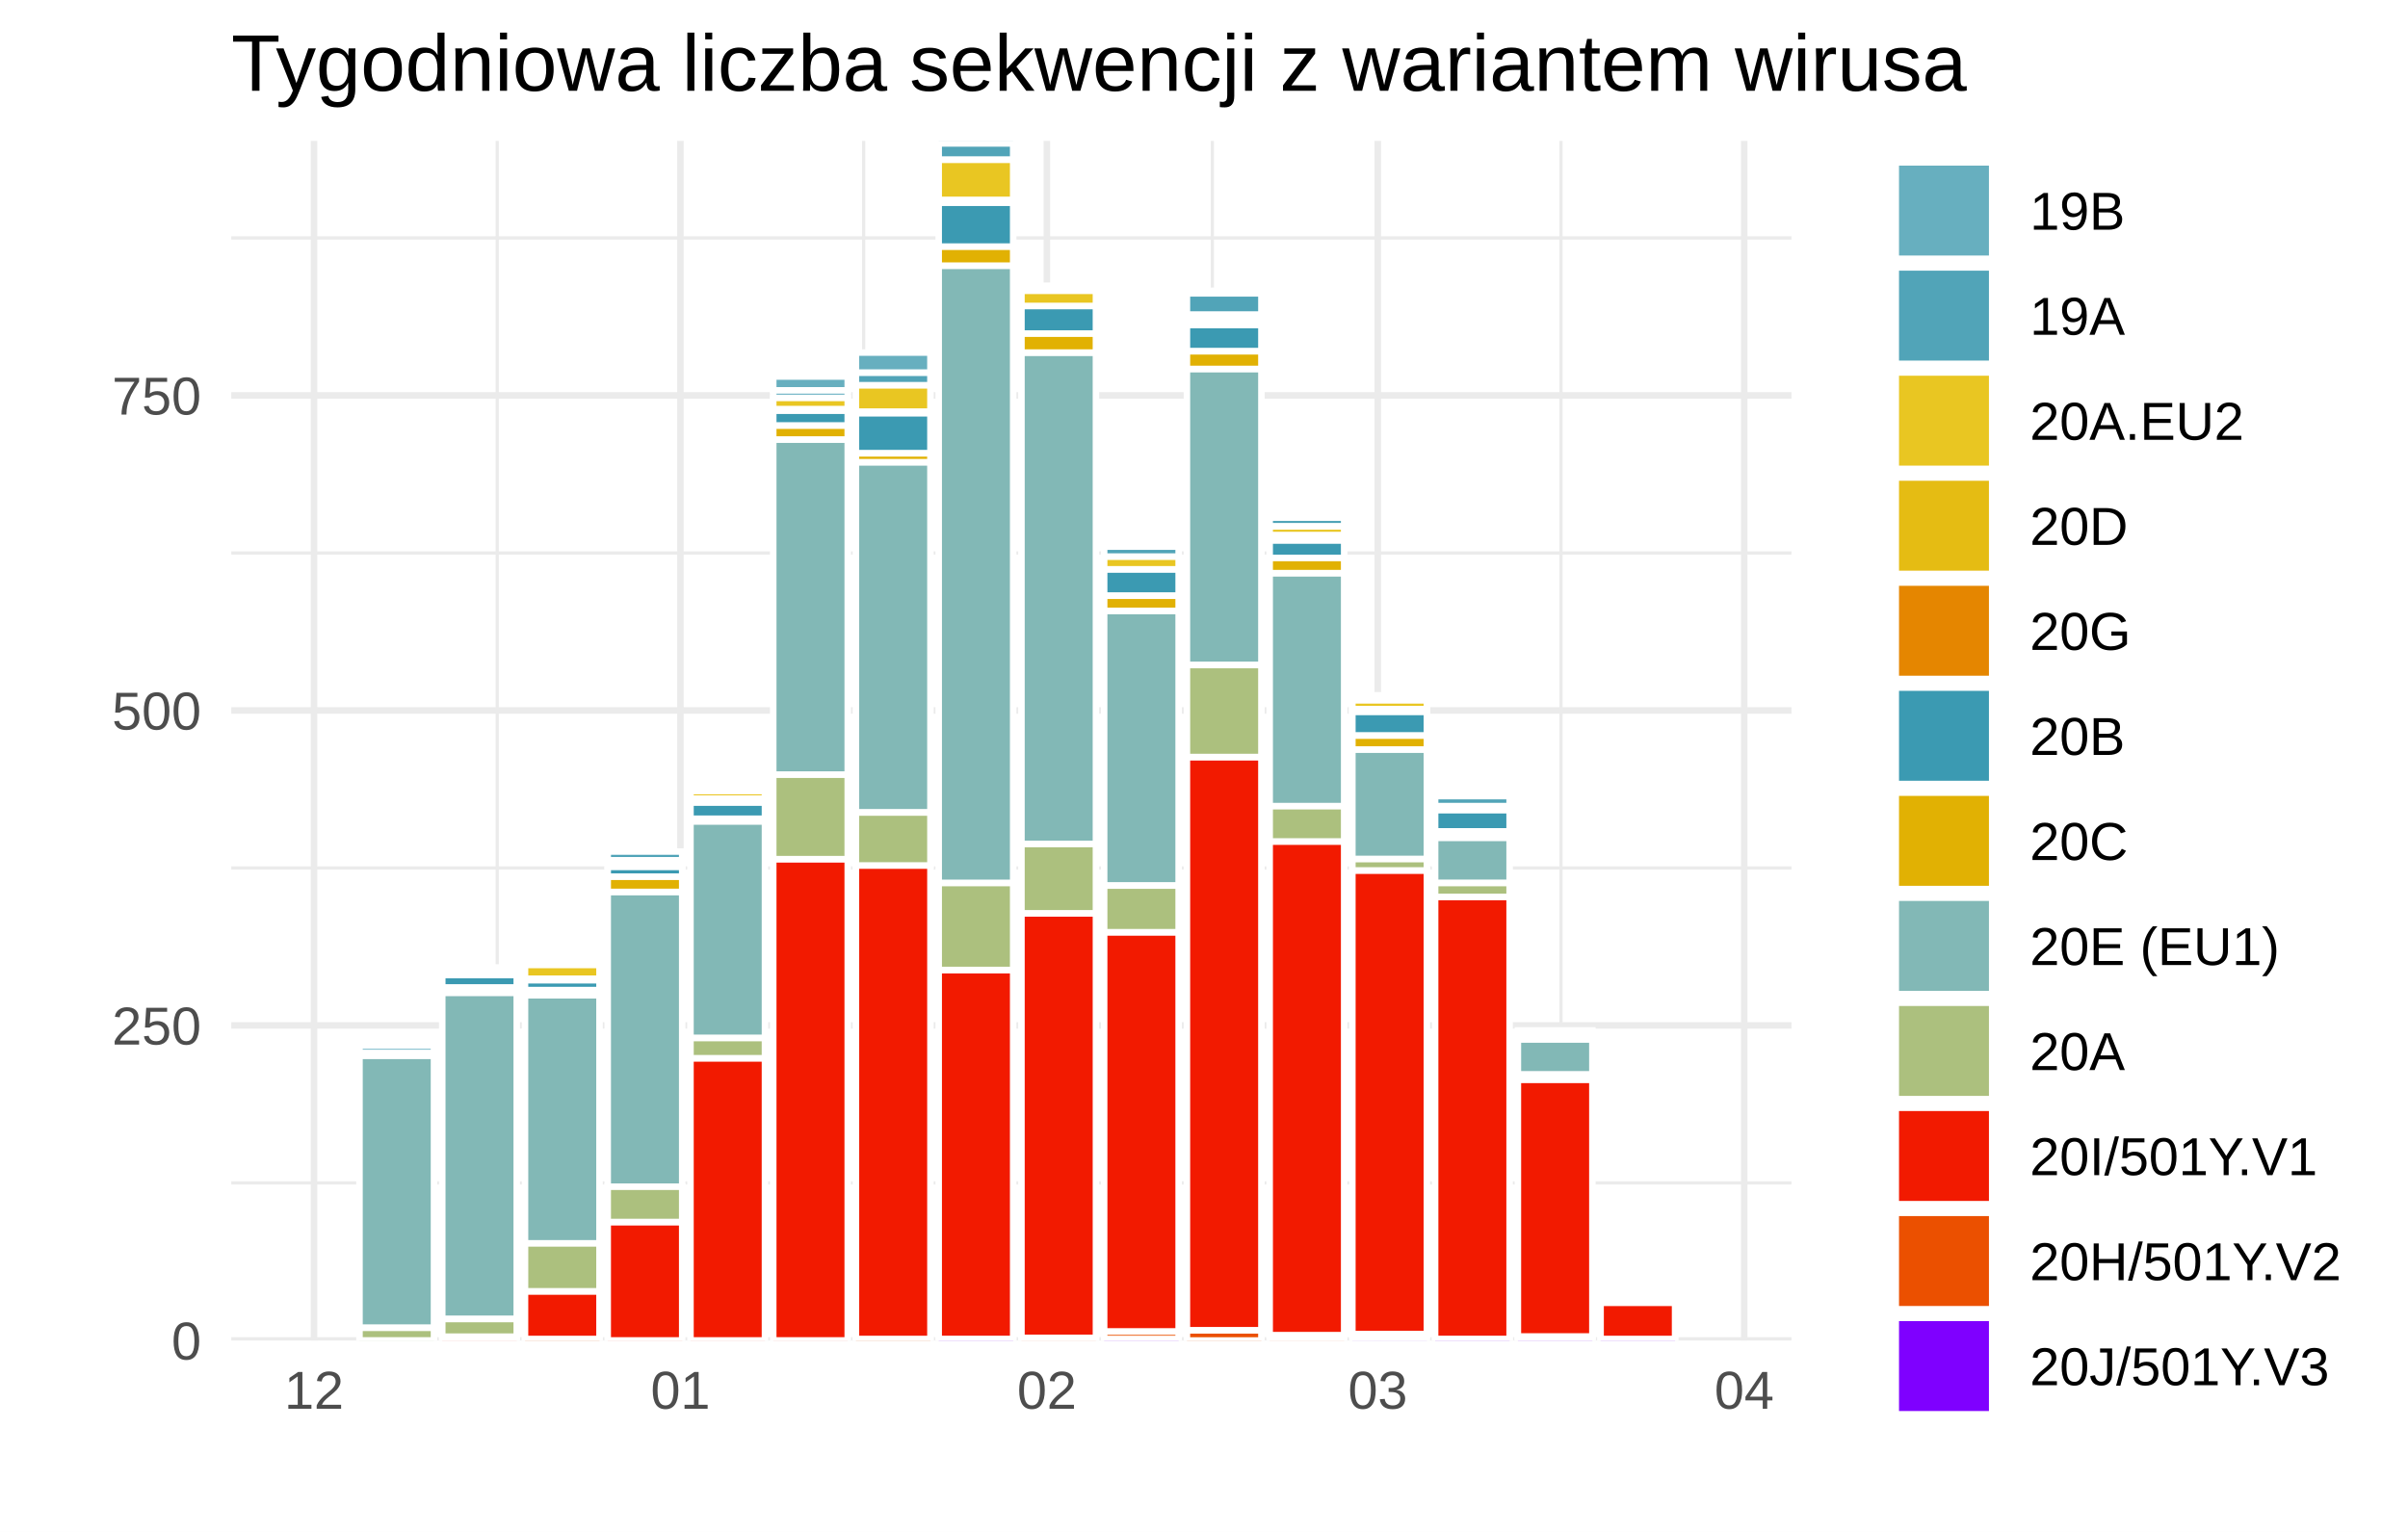
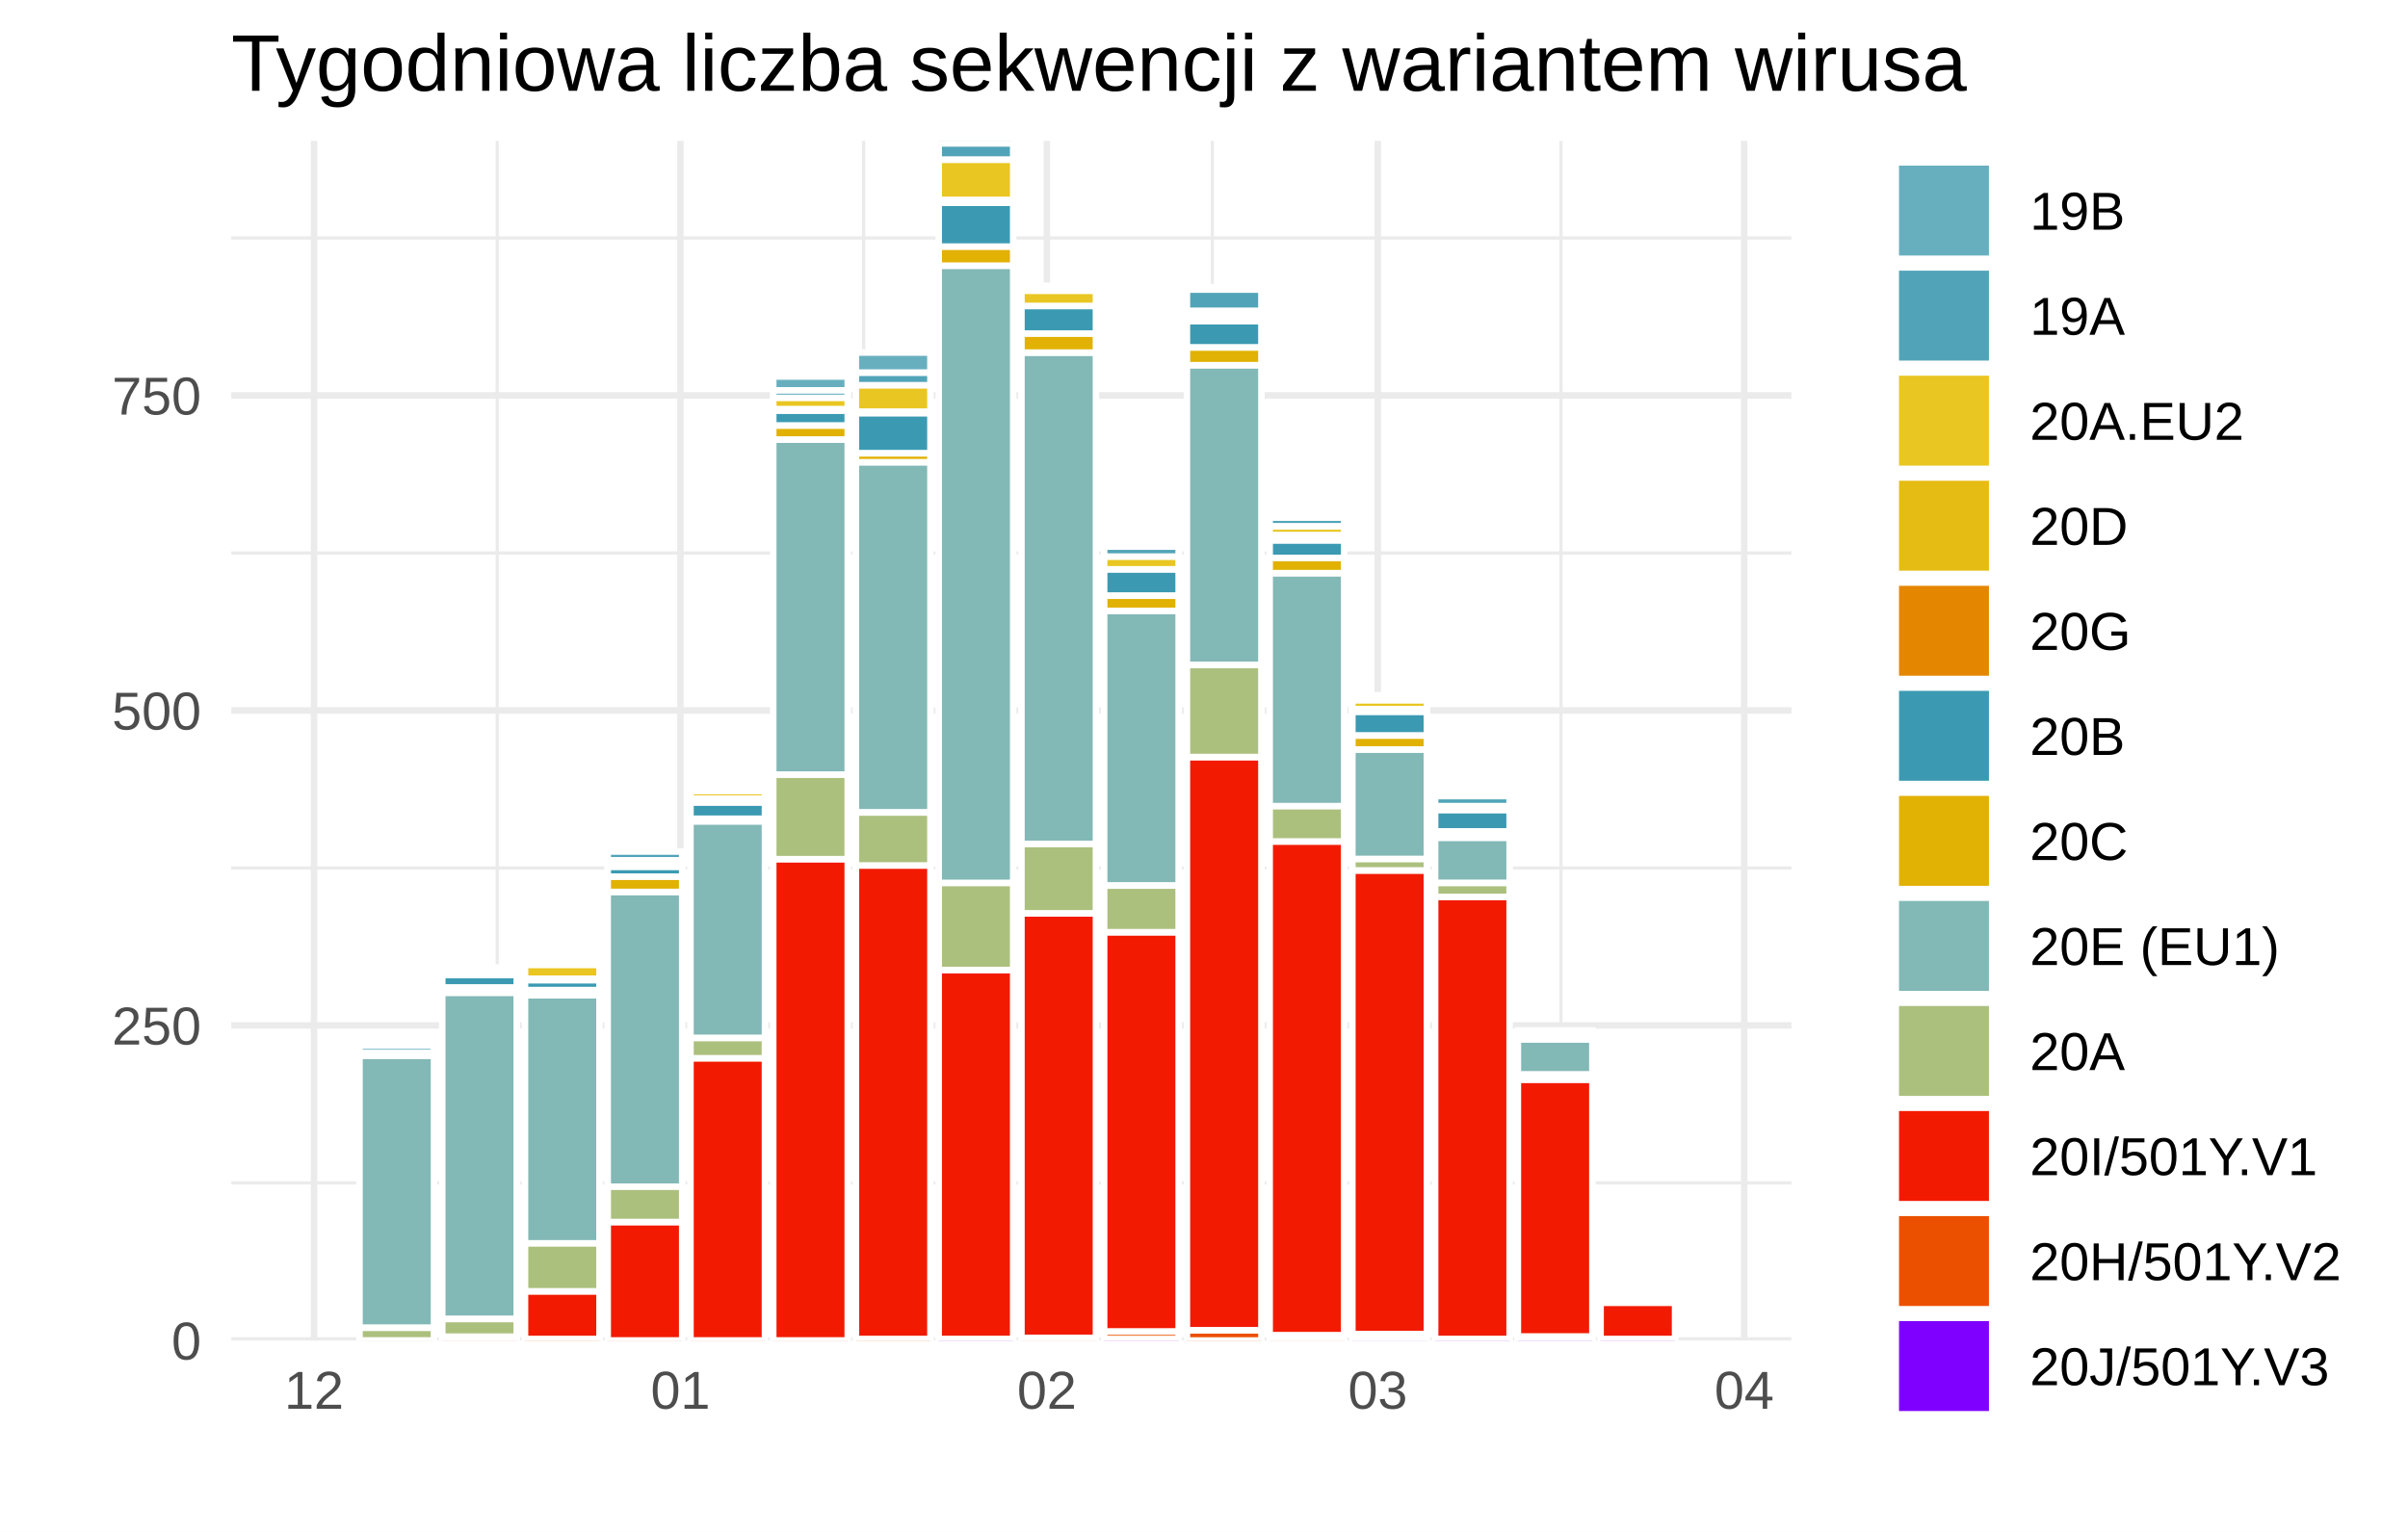
<svg xmlns="http://www.w3.org/2000/svg" class="svglite" width="396.00pt" height="252.00pt" viewBox="0 0 396.00 252.00">
  <defs>
    <style type="text/css">
    .svglite line, .svglite polyline, .svglite polygon, .svglite path, .svglite rect, .svglite circle {
      fill: none;
      stroke: #000000;
      stroke-linecap: round;
      stroke-linejoin: round;
      stroke-miterlimit: 10.00;
    }
  </style>
  </defs>
  <rect width="100%" height="100%" style="stroke: none; fill: #FFFFFF;" />
  <defs>
    <clipPath id="cpMC4wMHwzOTYuMDB8MC4wMHwyNTIuMDA=">
      <rect x="0.00" y="0.00" width="396.00" height="252.00" />
    </clipPath>
  </defs>
  <g clip-path="url(#cpMC4wMHwzOTYuMDB8MC4wMHwyNTIuMDA=)">
</g>
  <defs>
    <clipPath id="cpMzguMDN8Mjk0LjYyfDIzLjE4fDIyMC41MA==">
      <rect x="38.03" y="23.18" width="256.58" height="197.33" />
    </clipPath>
  </defs>
  <g clip-path="url(#cpMzguMDN8Mjk0LjYyfDIzLjE4fDIyMC41MA==)">
    <polyline points="38.03,194.59 294.62,194.59 " style="stroke-width: 0.53; stroke: #EBEBEB; stroke-linecap: butt;" />
    <polyline points="38.03,142.78 294.62,142.78 " style="stroke-width: 0.53; stroke: #EBEBEB; stroke-linecap: butt;" />
    <polyline points="38.03,90.96 294.62,90.96 " style="stroke-width: 0.53; stroke: #EBEBEB; stroke-linecap: butt;" />
    <polyline points="38.03,39.14 294.62,39.14 " style="stroke-width: 0.53; stroke: #EBEBEB; stroke-linecap: butt;" />
    <polyline points="81.77,220.50 81.77,23.18 " style="stroke-width: 0.53; stroke: #EBEBEB; stroke-linecap: butt;" />
    <polyline points="142.03,220.50 142.03,23.18 " style="stroke-width: 0.53; stroke: #EBEBEB; stroke-linecap: butt;" />
    <polyline points="199.37,220.50 199.37,23.18 " style="stroke-width: 0.53; stroke: #EBEBEB; stroke-linecap: butt;" />
    <polyline points="256.71,220.50 256.71,23.18 " style="stroke-width: 0.53; stroke: #EBEBEB; stroke-linecap: butt;" />
    <polyline points="38.03,220.50 294.62,220.50 " style="stroke-width: 1.07; stroke: #EBEBEB; stroke-linecap: butt;" />
    <polyline points="38.03,168.68 294.62,168.68 " style="stroke-width: 1.07; stroke: #EBEBEB; stroke-linecap: butt;" />
    <polyline points="38.03,116.87 294.62,116.87 " style="stroke-width: 1.07; stroke: #EBEBEB; stroke-linecap: butt;" />
    <polyline points="38.03,65.05 294.62,65.05 " style="stroke-width: 1.07; stroke: #EBEBEB; stroke-linecap: butt;" />
    <polyline points="51.64,220.50 51.64,23.18 " style="stroke-width: 1.07; stroke: #EBEBEB; stroke-linecap: butt;" />
    <polyline points="111.90,220.50 111.90,23.18 " style="stroke-width: 1.07; stroke: #EBEBEB; stroke-linecap: butt;" />
    <polyline points="172.16,220.50 172.16,23.18 " style="stroke-width: 1.07; stroke: #EBEBEB; stroke-linecap: butt;" />
    <polyline points="226.58,220.50 226.58,23.18 " style="stroke-width: 1.07; stroke: #EBEBEB; stroke-linecap: butt;" />
    <polyline points="286.84,220.50 286.84,23.18 " style="stroke-width: 1.07; stroke: #EBEBEB; stroke-linecap: butt;" />
    <rect x="59.12" y="173.66" width="12.25" height="44.77" style="stroke-width: 1.07; stroke: #FFFFFF; stroke-linecap: square; stroke-linejoin: miter; fill: #82B8B6;" />
    <rect x="72.73" y="163.30" width="12.25" height="53.68" style="stroke-width: 1.07; stroke: #FFFFFF; stroke-linecap: square; stroke-linejoin: miter; fill: #82B8B6;" />
    <rect x="86.34" y="163.71" width="12.25" height="40.83" style="stroke-width: 1.07; stroke: #FFFFFF; stroke-linecap: square; stroke-linejoin: miter; fill: #82B8B6;" />
    <rect x="99.94" y="146.71" width="12.25" height="48.50" style="stroke-width: 1.07; stroke: #FFFFFF; stroke-linecap: square; stroke-linejoin: miter; fill: #82B8B6;" />
    <rect x="113.55" y="135.11" width="12.25" height="35.65" style="stroke-width: 1.07; stroke: #FFFFFF; stroke-linecap: square; stroke-linejoin: miter; fill: #82B8B6;" />
    <rect x="127.16" y="72.30" width="12.25" height="55.14" style="stroke-width: 1.07; stroke: #FFFFFF; stroke-linecap: square; stroke-linejoin: miter; fill: #82B8B6;" />
    <rect x="140.76" y="76.03" width="12.25" height="57.62" style="stroke-width: 1.07; stroke: #FFFFFF; stroke-linecap: square; stroke-linejoin: miter; fill: #82B8B6;" />
    <rect x="154.37" y="43.70" width="12.25" height="101.57" style="stroke-width: 1.07; stroke: #FFFFFF; stroke-linecap: square; stroke-linejoin: miter; fill: #82B8B6;" />
    <rect x="167.98" y="58.00" width="12.25" height="80.84" style="stroke-width: 1.07; stroke: #FFFFFF; stroke-linecap: square; stroke-linejoin: miter; fill: #82B8B6;" />
    <rect x="181.58" y="100.49" width="12.25" height="45.19" style="stroke-width: 1.07; stroke: #FFFFFF; stroke-linecap: square; stroke-linejoin: miter; fill: #82B8B6;" />
-     <rect x="195.19" y="60.69" width="12.25" height="48.71" style="stroke-width: 1.07; stroke: #FFFFFF; stroke-linecap: square; stroke-linejoin: miter; fill: #82B8B6;" />
+     <rect x="195.19" y="60.07" width="12.25" height="49.33" style="stroke-width: 1.07; stroke: #FFFFFF; stroke-linecap: square; stroke-linejoin: miter; fill: #82B8B6;" />
    <rect x="208.80" y="94.27" width="12.25" height="38.35" style="stroke-width: 1.07; stroke: #FFFFFF; stroke-linecap: square; stroke-linejoin: miter; fill: #82B8B6;" />
    <rect x="222.40" y="123.29" width="12.25" height="18.03" style="stroke-width: 1.07; stroke: #FFFFFF; stroke-linecap: square; stroke-linejoin: miter; fill: #82B8B6;" />
    <rect x="236.01" y="137.80" width="12.25" height="7.46" style="stroke-width: 1.07; stroke: #FFFFFF; stroke-linecap: square; stroke-linejoin: miter; fill: #82B8B6;" />
    <rect x="249.62" y="170.96" width="12.25" height="5.80" style="stroke-width: 1.07; stroke: #FFFFFF; stroke-linecap: square; stroke-linejoin: miter; fill: #82B8B6;" />
    <rect x="263.22" y="212.42" width="12.25" height="0.83" style="stroke-width: 1.07; stroke: #FFFFFF; stroke-linecap: square; stroke-linejoin: miter; fill: #82B8B6;" />
    <rect x="59.12" y="220.50" width="12.25" height="0.00" style="stroke-width: 1.07; stroke: #FFFFFF; stroke-linecap: square; stroke-linejoin: miter; fill: #F21A00;" />
    <rect x="72.73" y="219.88" width="12.25" height="0.62" style="stroke-width: 1.07; stroke: #FFFFFF; stroke-linecap: square; stroke-linejoin: miter; fill: #F21A00;" />
    <rect x="86.34" y="212.42" width="12.25" height="7.88" style="stroke-width: 1.07; stroke: #FFFFFF; stroke-linecap: square; stroke-linejoin: miter; fill: #F21A00;" />
    <rect x="99.94" y="201.02" width="12.25" height="19.48" style="stroke-width: 1.07; stroke: #FFFFFF; stroke-linecap: square; stroke-linejoin: miter; fill: #F21A00;" />
    <rect x="113.55" y="174.07" width="12.25" height="46.43" style="stroke-width: 1.07; stroke: #FFFFFF; stroke-linecap: square; stroke-linejoin: miter; fill: #F21A00;" />
    <rect x="127.16" y="141.32" width="12.25" height="79.18" style="stroke-width: 1.07; stroke: #FFFFFF; stroke-linecap: square; stroke-linejoin: miter; fill: #F21A00;" />
    <rect x="140.76" y="142.36" width="12.25" height="77.94" style="stroke-width: 1.07; stroke: #FFFFFF; stroke-linecap: square; stroke-linejoin: miter; fill: #F21A00;" />
    <rect x="154.37" y="159.56" width="12.25" height="60.73" style="stroke-width: 1.07; stroke: #FFFFFF; stroke-linecap: square; stroke-linejoin: miter; fill: #F21A00;" />
    <rect x="167.98" y="150.24" width="12.25" height="69.85" style="stroke-width: 1.07; stroke: #FFFFFF; stroke-linecap: square; stroke-linejoin: miter; fill: #F21A00;" />
    <rect x="181.58" y="153.35" width="12.25" height="65.71" style="stroke-width: 1.07; stroke: #FFFFFF; stroke-linecap: square; stroke-linejoin: miter; fill: #F21A00;" />
    <rect x="195.19" y="124.54" width="12.25" height="94.31" style="stroke-width: 1.07; stroke: #FFFFFF; stroke-linecap: square; stroke-linejoin: miter; fill: #F21A00;" />
    <rect x="208.80" y="138.42" width="12.25" height="81.25" style="stroke-width: 1.07; stroke: #FFFFFF; stroke-linecap: square; stroke-linejoin: miter; fill: #F21A00;" />
    <rect x="222.40" y="143.19" width="12.25" height="76.28" style="stroke-width: 1.07; stroke: #FFFFFF; stroke-linecap: square; stroke-linejoin: miter; fill: #F21A00;" />
    <rect x="236.01" y="147.54" width="12.25" height="72.75" style="stroke-width: 1.07; stroke: #FFFFFF; stroke-linecap: square; stroke-linejoin: miter; fill: #F21A00;" />
    <rect x="249.62" y="177.60" width="12.25" height="42.28" style="stroke-width: 1.07; stroke: #FFFFFF; stroke-linecap: square; stroke-linejoin: miter; fill: #F21A00;" />
    <rect x="263.22" y="214.29" width="12.25" height="6.01" style="stroke-width: 1.07; stroke: #FFFFFF; stroke-linecap: square; stroke-linejoin: miter; fill: #F21A00;" />
    <rect x="59.12" y="218.43" width="12.25" height="2.07" style="stroke-width: 1.07; stroke: #FFFFFF; stroke-linecap: square; stroke-linejoin: miter; fill: #ACC07E;" />
    <rect x="72.73" y="216.98" width="12.25" height="2.90" style="stroke-width: 1.07; stroke: #FFFFFF; stroke-linecap: square; stroke-linejoin: miter; fill: #ACC07E;" />
    <rect x="86.34" y="204.54" width="12.25" height="7.88" style="stroke-width: 1.07; stroke: #FFFFFF; stroke-linecap: square; stroke-linejoin: miter; fill: #ACC07E;" />
    <rect x="99.94" y="195.22" width="12.25" height="5.80" style="stroke-width: 1.07; stroke: #FFFFFF; stroke-linecap: square; stroke-linejoin: miter; fill: #ACC07E;" />
    <rect x="113.55" y="170.76" width="12.25" height="3.32" style="stroke-width: 1.07; stroke: #FFFFFF; stroke-linecap: square; stroke-linejoin: miter; fill: #ACC07E;" />
    <rect x="127.16" y="127.44" width="12.25" height="13.89" style="stroke-width: 1.07; stroke: #FFFFFF; stroke-linecap: square; stroke-linejoin: miter; fill: #ACC07E;" />
    <rect x="140.76" y="133.66" width="12.25" height="8.71" style="stroke-width: 1.07; stroke: #FFFFFF; stroke-linecap: square; stroke-linejoin: miter; fill: #ACC07E;" />
    <rect x="154.37" y="145.26" width="12.25" height="14.30" style="stroke-width: 1.07; stroke: #FFFFFF; stroke-linecap: square; stroke-linejoin: miter; fill: #ACC07E;" />
    <rect x="167.98" y="138.84" width="12.25" height="11.40" style="stroke-width: 1.07; stroke: #FFFFFF; stroke-linecap: square; stroke-linejoin: miter; fill: #ACC07E;" />
    <rect x="181.58" y="145.68" width="12.25" height="7.67" style="stroke-width: 1.07; stroke: #FFFFFF; stroke-linecap: square; stroke-linejoin: miter; fill: #ACC07E;" />
    <rect x="195.19" y="109.40" width="12.25" height="15.13" style="stroke-width: 1.07; stroke: #FFFFFF; stroke-linecap: square; stroke-linejoin: miter; fill: #ACC07E;" />
    <rect x="208.80" y="132.62" width="12.25" height="5.80" style="stroke-width: 1.07; stroke: #FFFFFF; stroke-linecap: square; stroke-linejoin: miter; fill: #ACC07E;" />
    <rect x="222.40" y="141.32" width="12.25" height="1.87" style="stroke-width: 1.07; stroke: #FFFFFF; stroke-linecap: square; stroke-linejoin: miter; fill: #ACC07E;" />
    <rect x="236.01" y="145.26" width="12.25" height="2.28" style="stroke-width: 1.07; stroke: #FFFFFF; stroke-linecap: square; stroke-linejoin: miter; fill: #ACC07E;" />
    <rect x="249.62" y="176.77" width="12.25" height="0.83" style="stroke-width: 1.07; stroke: #FFFFFF; stroke-linecap: square; stroke-linejoin: miter; fill: #ACC07E;" />
    <rect x="263.22" y="213.25" width="12.25" height="1.04" style="stroke-width: 1.07; stroke: #FFFFFF; stroke-linecap: square; stroke-linejoin: miter; fill: #ACC07E;" />
    <rect x="59.12" y="170.34" width="12.25" height="0.21" style="stroke-width: 1.07; stroke: #FFFFFF; stroke-linecap: square; stroke-linejoin: miter; fill: #67AFBF;" />
    <rect x="72.73" y="159.15" width="12.25" height="0.00" style="stroke-width: 1.07; stroke: #FFFFFF; stroke-linecap: square; stroke-linejoin: miter; fill: #67AFBF;" />
    <rect x="86.34" y="158.11" width="12.25" height="0.21" style="stroke-width: 1.07; stroke: #FFFFFF; stroke-linecap: square; stroke-linejoin: miter; fill: #67AFBF;" />
    <rect x="99.94" y="140.08" width="12.25" height="0.00" style="stroke-width: 1.07; stroke: #FFFFFF; stroke-linecap: square; stroke-linejoin: miter; fill: #67AFBF;" />
    <rect x="113.55" y="129.51" width="12.25" height="0.41" style="stroke-width: 1.07; stroke: #FFFFFF; stroke-linecap: square; stroke-linejoin: miter; fill: #67AFBF;" />
    <rect x="127.16" y="61.94" width="12.25" height="2.28" style="stroke-width: 1.07; stroke: #FFFFFF; stroke-linecap: square; stroke-linejoin: miter; fill: #67AFBF;" />
    <rect x="140.76" y="58.00" width="12.25" height="3.32" style="stroke-width: 1.07; stroke: #FFFFFF; stroke-linecap: square; stroke-linejoin: miter; fill: #67AFBF;" />
    <rect x="154.37" y="23.18" width="12.25" height="0.41" style="stroke-width: 1.07; stroke: #FFFFFF; stroke-linecap: square; stroke-linejoin: miter; fill: #67AFBF;" />
    <rect x="167.98" y="47.01" width="12.25" height="0.00" style="stroke-width: 1.07; stroke: #FFFFFF; stroke-linecap: square; stroke-linejoin: miter; fill: #67AFBF;" />
    <rect x="181.58" y="89.92" width="12.25" height="0.00" style="stroke-width: 1.07; stroke: #FFFFFF; stroke-linecap: square; stroke-linejoin: miter; fill: #67AFBF;" />
-     <rect x="195.19" y="47.84" width="12.25" height="0.41" style="stroke-width: 1.07; stroke: #FFFFFF; stroke-linecap: square; stroke-linejoin: miter; fill: #67AFBF;" />
+     <rect x="195.19" y="47.22" width="12.25" height="0.41" style="stroke-width: 1.07; stroke: #FFFFFF; stroke-linecap: square; stroke-linejoin: miter; fill: #67AFBF;" />
    <rect x="208.80" y="84.95" width="12.25" height="0.21" style="stroke-width: 1.07; stroke: #FFFFFF; stroke-linecap: square; stroke-linejoin: miter; fill: #67AFBF;" />
    <rect x="222.40" y="114.38" width="12.25" height="0.00" style="stroke-width: 1.07; stroke: #FFFFFF; stroke-linecap: square; stroke-linejoin: miter; fill: #67AFBF;" />
    <rect x="236.01" y="130.96" width="12.25" height="0.00" style="stroke-width: 1.07; stroke: #FFFFFF; stroke-linecap: square; stroke-linejoin: miter; fill: #67AFBF;" />
    <rect x="249.62" y="169.51" width="12.25" height="0.00" style="stroke-width: 1.07; stroke: #FFFFFF; stroke-linecap: square; stroke-linejoin: miter; fill: #67AFBF;" />
    <rect x="263.22" y="211.59" width="12.25" height="0.00" style="stroke-width: 1.07; stroke: #FFFFFF; stroke-linecap: square; stroke-linejoin: miter; fill: #67AFBF;" />
    <rect x="59.12" y="172.00" width="12.25" height="1.24" style="stroke-width: 1.07; stroke: #FFFFFF; stroke-linecap: square; stroke-linejoin: miter; fill: #3B9AB2;" />
    <rect x="72.73" y="160.39" width="12.25" height="2.07" style="stroke-width: 1.07; stroke: #FFFFFF; stroke-linecap: square; stroke-linejoin: miter; fill: #3B9AB2;" />
    <rect x="86.34" y="161.22" width="12.25" height="1.66" style="stroke-width: 1.07; stroke: #FFFFFF; stroke-linecap: square; stroke-linejoin: miter; fill: #3B9AB2;" />
    <rect x="99.94" y="142.57" width="12.25" height="1.66" style="stroke-width: 1.07; stroke: #FFFFFF; stroke-linecap: square; stroke-linejoin: miter; fill: #3B9AB2;" />
    <rect x="113.55" y="132.00" width="12.25" height="2.69" style="stroke-width: 1.07; stroke: #FFFFFF; stroke-linecap: square; stroke-linejoin: miter; fill: #3B9AB2;" />
    <rect x="127.16" y="67.53" width="12.25" height="2.49" style="stroke-width: 1.07; stroke: #FFFFFF; stroke-linecap: square; stroke-linejoin: miter; fill: #3B9AB2;" />
    <rect x="140.76" y="67.95" width="12.25" height="6.63" style="stroke-width: 1.07; stroke: #FFFFFF; stroke-linecap: square; stroke-linejoin: miter; fill: #3B9AB2;" />
    <rect x="154.37" y="33.33" width="12.25" height="7.25" style="stroke-width: 1.07; stroke: #FFFFFF; stroke-linecap: square; stroke-linejoin: miter; fill: #3B9AB2;" />
    <rect x="167.98" y="50.33" width="12.25" height="4.56" style="stroke-width: 1.07; stroke: #FFFFFF; stroke-linecap: square; stroke-linejoin: miter; fill: #3B9AB2;" />
    <rect x="181.58" y="93.65" width="12.25" height="4.35" style="stroke-width: 1.07; stroke: #FFFFFF; stroke-linecap: square; stroke-linejoin: miter; fill: #3B9AB2;" />
-     <rect x="195.19" y="53.44" width="12.25" height="4.35" style="stroke-width: 1.07; stroke: #FFFFFF; stroke-linecap: square; stroke-linejoin: miter; fill: #3B9AB2;" />
+     <rect x="195.19" y="52.82" width="12.25" height="4.35" style="stroke-width: 1.07; stroke: #FFFFFF; stroke-linecap: square; stroke-linejoin: miter; fill: #3B9AB2;" />
    <rect x="208.80" y="88.88" width="12.25" height="2.90" style="stroke-width: 1.07; stroke: #FFFFFF; stroke-linecap: square; stroke-linejoin: miter; fill: #3B9AB2;" />
    <rect x="222.40" y="117.07" width="12.25" height="3.94" style="stroke-width: 1.07; stroke: #FFFFFF; stroke-linecap: square; stroke-linejoin: miter; fill: #3B9AB2;" />
    <rect x="236.01" y="133.24" width="12.25" height="3.52" style="stroke-width: 1.07; stroke: #FFFFFF; stroke-linecap: square; stroke-linejoin: miter; fill: #3B9AB2;" />
    <rect x="249.62" y="169.51" width="12.25" height="0.62" style="stroke-width: 1.07; stroke: #FFFFFF; stroke-linecap: square; stroke-linejoin: miter; fill: #3B9AB2;" />
    <rect x="263.22" y="211.59" width="12.25" height="0.21" style="stroke-width: 1.07; stroke: #FFFFFF; stroke-linecap: square; stroke-linejoin: miter; fill: #3B9AB2;" />
    <rect x="59.12" y="170.55" width="12.25" height="0.00" style="stroke-width: 1.07; stroke: #FFFFFF; stroke-linecap: square; stroke-linejoin: miter; fill: #51A4B8;" />
    <rect x="72.73" y="159.15" width="12.25" height="0.00" style="stroke-width: 1.07; stroke: #FFFFFF; stroke-linecap: square; stroke-linejoin: miter; fill: #51A4B8;" />
    <rect x="86.34" y="158.32" width="12.25" height="0.41" style="stroke-width: 1.07; stroke: #FFFFFF; stroke-linecap: square; stroke-linejoin: miter; fill: #51A4B8;" />
    <rect x="99.94" y="140.08" width="12.25" height="1.45" style="stroke-width: 1.07; stroke: #FFFFFF; stroke-linecap: square; stroke-linejoin: miter; fill: #51A4B8;" />
    <rect x="113.55" y="129.92" width="12.25" height="0.21" style="stroke-width: 1.07; stroke: #FFFFFF; stroke-linecap: square; stroke-linejoin: miter; fill: #51A4B8;" />
    <rect x="127.16" y="64.22" width="12.25" height="1.24" style="stroke-width: 1.07; stroke: #FFFFFF; stroke-linecap: square; stroke-linejoin: miter; fill: #51A4B8;" />
    <rect x="140.76" y="61.32" width="12.25" height="2.07" style="stroke-width: 1.07; stroke: #FFFFFF; stroke-linecap: square; stroke-linejoin: miter; fill: #51A4B8;" />
    <rect x="154.37" y="23.59" width="12.25" height="2.69" style="stroke-width: 1.07; stroke: #FFFFFF; stroke-linecap: square; stroke-linejoin: miter; fill: #51A4B8;" />
    <rect x="167.98" y="47.01" width="12.25" height="0.83" style="stroke-width: 1.07; stroke: #FFFFFF; stroke-linecap: square; stroke-linejoin: miter; fill: #51A4B8;" />
    <rect x="181.58" y="89.92" width="12.25" height="1.66" style="stroke-width: 1.07; stroke: #FFFFFF; stroke-linecap: square; stroke-linejoin: miter; fill: #51A4B8;" />
-     <rect x="195.19" y="48.26" width="12.25" height="3.52" style="stroke-width: 1.07; stroke: #FFFFFF; stroke-linecap: square; stroke-linejoin: miter; fill: #51A4B8;" />
+     <rect x="195.19" y="47.64" width="12.25" height="3.52" style="stroke-width: 1.07; stroke: #FFFFFF; stroke-linecap: square; stroke-linejoin: miter; fill: #51A4B8;" />
    <rect x="208.80" y="85.15" width="12.25" height="1.45" style="stroke-width: 1.07; stroke: #FFFFFF; stroke-linecap: square; stroke-linejoin: miter; fill: #51A4B8;" />
    <rect x="222.40" y="114.38" width="12.25" height="0.83" style="stroke-width: 1.07; stroke: #FFFFFF; stroke-linecap: square; stroke-linejoin: miter; fill: #51A4B8;" />
    <rect x="236.01" y="130.96" width="12.25" height="1.66" style="stroke-width: 1.07; stroke: #FFFFFF; stroke-linecap: square; stroke-linejoin: miter; fill: #51A4B8;" />
    <rect x="249.62" y="169.51" width="12.25" height="0.00" style="stroke-width: 1.07; stroke: #FFFFFF; stroke-linecap: square; stroke-linejoin: miter; fill: #51A4B8;" />
    <rect x="263.22" y="211.59" width="12.25" height="0.00" style="stroke-width: 1.07; stroke: #FFFFFF; stroke-linecap: square; stroke-linejoin: miter; fill: #51A4B8;" />
    <rect x="59.12" y="173.24" width="12.25" height="0.41" style="stroke-width: 1.07; stroke: #FFFFFF; stroke-linecap: square; stroke-linejoin: miter; fill: #E1B103;" />
    <rect x="72.73" y="162.47" width="12.25" height="0.83" style="stroke-width: 1.07; stroke: #FFFFFF; stroke-linecap: square; stroke-linejoin: miter; fill: #E1B103;" />
    <rect x="86.34" y="162.88" width="12.25" height="0.83" style="stroke-width: 1.07; stroke: #FFFFFF; stroke-linecap: square; stroke-linejoin: miter; fill: #E1B103;" />
    <rect x="99.94" y="144.23" width="12.25" height="2.49" style="stroke-width: 1.07; stroke: #FFFFFF; stroke-linecap: square; stroke-linejoin: miter; fill: #E1B103;" />
    <rect x="113.55" y="134.69" width="12.25" height="0.41" style="stroke-width: 1.07; stroke: #FFFFFF; stroke-linecap: square; stroke-linejoin: miter; fill: #E1B103;" />
    <rect x="127.16" y="70.02" width="12.25" height="2.28" style="stroke-width: 1.07; stroke: #FFFFFF; stroke-linecap: square; stroke-linejoin: miter; fill: #E1B103;" />
    <rect x="140.76" y="74.58" width="12.25" height="1.45" style="stroke-width: 1.07; stroke: #FFFFFF; stroke-linecap: square; stroke-linejoin: miter; fill: #E1B103;" />
    <rect x="154.37" y="40.59" width="12.25" height="3.11" style="stroke-width: 1.07; stroke: #FFFFFF; stroke-linecap: square; stroke-linejoin: miter; fill: #E1B103;" />
    <rect x="167.98" y="54.89" width="12.25" height="3.11" style="stroke-width: 1.07; stroke: #FFFFFF; stroke-linecap: square; stroke-linejoin: miter; fill: #E1B103;" />
    <rect x="181.58" y="98.00" width="12.25" height="2.49" style="stroke-width: 1.07; stroke: #FFFFFF; stroke-linecap: square; stroke-linejoin: miter; fill: #E1B103;" />
-     <rect x="195.19" y="57.79" width="12.25" height="2.90" style="stroke-width: 1.07; stroke: #FFFFFF; stroke-linecap: square; stroke-linejoin: miter; fill: #E1B103;" />
+     <rect x="195.19" y="57.17" width="12.25" height="2.90" style="stroke-width: 1.07; stroke: #FFFFFF; stroke-linecap: square; stroke-linejoin: miter; fill: #E1B103;" />
    <rect x="208.80" y="91.79" width="12.25" height="2.49" style="stroke-width: 1.07; stroke: #FFFFFF; stroke-linecap: square; stroke-linejoin: miter; fill: #E1B103;" />
    <rect x="222.40" y="121.01" width="12.25" height="2.28" style="stroke-width: 1.07; stroke: #FFFFFF; stroke-linecap: square; stroke-linejoin: miter; fill: #E1B103;" />
    <rect x="236.01" y="136.76" width="12.25" height="1.04" style="stroke-width: 1.07; stroke: #FFFFFF; stroke-linecap: square; stroke-linejoin: miter; fill: #E1B103;" />
    <rect x="249.62" y="170.14" width="12.25" height="0.83" style="stroke-width: 1.07; stroke: #FFFFFF; stroke-linecap: square; stroke-linejoin: miter; fill: #E1B103;" />
    <rect x="263.22" y="211.80" width="12.25" height="0.62" style="stroke-width: 1.07; stroke: #FFFFFF; stroke-linecap: square; stroke-linejoin: miter; fill: #E1B103;" />
    <rect x="59.12" y="170.55" width="12.25" height="1.04" style="stroke-width: 1.07; stroke: #FFFFFF; stroke-linecap: square; stroke-linejoin: miter; fill: #E9C622;" />
    <rect x="72.73" y="159.15" width="12.25" height="1.04" style="stroke-width: 1.07; stroke: #FFFFFF; stroke-linecap: square; stroke-linejoin: miter; fill: #E9C622;" />
    <rect x="86.34" y="158.74" width="12.25" height="2.28" style="stroke-width: 1.07; stroke: #FFFFFF; stroke-linecap: square; stroke-linejoin: miter; fill: #E9C622;" />
    <rect x="99.94" y="141.53" width="12.25" height="1.04" style="stroke-width: 1.07; stroke: #FFFFFF; stroke-linecap: square; stroke-linejoin: miter; fill: #E9C622;" />
    <rect x="113.55" y="130.13" width="12.25" height="1.24" style="stroke-width: 1.07; stroke: #FFFFFF; stroke-linecap: square; stroke-linejoin: miter; fill: #E9C622;" />
    <rect x="127.16" y="65.46" width="12.25" height="1.87" style="stroke-width: 1.07; stroke: #FFFFFF; stroke-linecap: square; stroke-linejoin: miter; fill: #E9C622;" />
    <rect x="140.76" y="63.39" width="12.25" height="4.35" style="stroke-width: 1.07; stroke: #FFFFFF; stroke-linecap: square; stroke-linejoin: miter; fill: #E9C622;" />
    <rect x="154.37" y="26.29" width="12.25" height="6.63" style="stroke-width: 1.07; stroke: #FFFFFF; stroke-linecap: square; stroke-linejoin: miter; fill: #E9C622;" />
    <rect x="167.98" y="47.84" width="12.25" height="2.49" style="stroke-width: 1.07; stroke: #FFFFFF; stroke-linecap: square; stroke-linejoin: miter; fill: #E9C622;" />
    <rect x="181.58" y="91.58" width="12.25" height="2.07" style="stroke-width: 1.07; stroke: #FFFFFF; stroke-linecap: square; stroke-linejoin: miter; fill: #E9C622;" />
-     <rect x="195.19" y="51.78" width="12.25" height="1.04" style="stroke-width: 1.07; stroke: #FFFFFF; stroke-linecap: square; stroke-linejoin: miter; fill: #E9C622;" />
+     <rect x="195.19" y="51.16" width="12.25" height="1.04" style="stroke-width: 1.07; stroke: #FFFFFF; stroke-linecap: square; stroke-linejoin: miter; fill: #E9C622;" />
    <rect x="208.80" y="86.60" width="12.25" height="1.45" style="stroke-width: 1.07; stroke: #FFFFFF; stroke-linecap: square; stroke-linejoin: miter; fill: #E9C622;" />
    <rect x="222.40" y="115.21" width="12.25" height="1.45" style="stroke-width: 1.07; stroke: #FFFFFF; stroke-linecap: square; stroke-linejoin: miter; fill: #E9C622;" />
    <rect x="236.01" y="132.62" width="12.25" height="0.41" style="stroke-width: 1.07; stroke: #FFFFFF; stroke-linecap: square; stroke-linejoin: miter; fill: #E9C622;" />
    <rect x="249.62" y="169.51" width="12.25" height="0.00" style="stroke-width: 1.07; stroke: #FFFFFF; stroke-linecap: square; stroke-linejoin: miter; fill: #E9C622;" />
    <rect x="263.22" y="211.59" width="12.25" height="0.00" style="stroke-width: 1.07; stroke: #FFFFFF; stroke-linecap: square; stroke-linejoin: miter; fill: #E9C622;" />
    <rect x="59.12" y="171.59" width="12.25" height="0.00" style="stroke-width: 1.07; stroke: #FFFFFF; stroke-linecap: square; stroke-linejoin: miter; fill: #E5BC13;" />
    <rect x="72.73" y="160.19" width="12.25" height="0.21" style="stroke-width: 1.07; stroke: #FFFFFF; stroke-linecap: square; stroke-linejoin: miter; fill: #E5BC13;" />
    <rect x="86.34" y="161.02" width="12.25" height="0.00" style="stroke-width: 1.07; stroke: #FFFFFF; stroke-linecap: square; stroke-linejoin: miter; fill: #E5BC13;" />
    <rect x="99.94" y="142.57" width="12.25" height="0.00" style="stroke-width: 1.07; stroke: #FFFFFF; stroke-linecap: square; stroke-linejoin: miter; fill: #E5BC13;" />
    <rect x="113.55" y="131.38" width="12.25" height="0.21" style="stroke-width: 1.07; stroke: #FFFFFF; stroke-linecap: square; stroke-linejoin: miter; fill: #E5BC13;" />
    <rect x="127.16" y="67.33" width="12.25" height="0.21" style="stroke-width: 1.07; stroke: #FFFFFF; stroke-linecap: square; stroke-linejoin: miter; fill: #E5BC13;" />
    <rect x="140.76" y="67.74" width="12.25" height="0.00" style="stroke-width: 1.07; stroke: #FFFFFF; stroke-linecap: square; stroke-linejoin: miter; fill: #E5BC13;" />
    <rect x="154.37" y="32.92" width="12.25" height="0.00" style="stroke-width: 1.07; stroke: #FFFFFF; stroke-linecap: square; stroke-linejoin: miter; fill: #E5BC13;" />
    <rect x="167.98" y="50.33" width="12.25" height="0.00" style="stroke-width: 1.07; stroke: #FFFFFF; stroke-linecap: square; stroke-linejoin: miter; fill: #E5BC13;" />
    <rect x="181.58" y="93.65" width="12.25" height="0.00" style="stroke-width: 1.07; stroke: #FFFFFF; stroke-linecap: square; stroke-linejoin: miter; fill: #E5BC13;" />
-     <rect x="195.19" y="52.82" width="12.25" height="0.41" style="stroke-width: 1.07; stroke: #FFFFFF; stroke-linecap: square; stroke-linejoin: miter; fill: #E5BC13;" />
+     <rect x="195.19" y="52.20" width="12.25" height="0.41" style="stroke-width: 1.07; stroke: #FFFFFF; stroke-linecap: square; stroke-linejoin: miter; fill: #E5BC13;" />
    <rect x="208.80" y="88.05" width="12.25" height="0.83" style="stroke-width: 1.07; stroke: #FFFFFF; stroke-linecap: square; stroke-linejoin: miter; fill: #E5BC13;" />
    <rect x="222.40" y="116.66" width="12.25" height="0.21" style="stroke-width: 1.07; stroke: #FFFFFF; stroke-linecap: square; stroke-linejoin: miter; fill: #E5BC13;" />
    <rect x="236.01" y="133.03" width="12.25" height="0.21" style="stroke-width: 1.07; stroke: #FFFFFF; stroke-linecap: square; stroke-linejoin: miter; fill: #E5BC13;" />
    <rect x="249.62" y="169.51" width="12.25" height="0.00" style="stroke-width: 1.07; stroke: #FFFFFF; stroke-linecap: square; stroke-linejoin: miter; fill: #E5BC13;" />
    <rect x="263.22" y="211.59" width="12.25" height="0.00" style="stroke-width: 1.07; stroke: #FFFFFF; stroke-linecap: square; stroke-linejoin: miter; fill: #E5BC13;" />
    <rect x="59.12" y="220.50" width="12.25" height="0.00" style="stroke-width: 1.07; stroke: #FFFFFF; stroke-linecap: square; stroke-linejoin: miter; fill: #EB5000;" />
    <rect x="72.73" y="220.50" width="12.25" height="0.00" style="stroke-width: 1.07; stroke: #FFFFFF; stroke-linecap: square; stroke-linejoin: miter; fill: #EB5000;" />
    <rect x="86.34" y="220.30" width="12.25" height="0.21" style="stroke-width: 1.07; stroke: #FFFFFF; stroke-linecap: square; stroke-linejoin: miter; fill: #EB5000;" />
    <rect x="99.94" y="220.50" width="12.25" height="0.00" style="stroke-width: 1.07; stroke: #FFFFFF; stroke-linecap: square; stroke-linejoin: miter; fill: #EB5000;" />
    <rect x="113.55" y="220.50" width="12.25" height="0.00" style="stroke-width: 1.07; stroke: #FFFFFF; stroke-linecap: square; stroke-linejoin: miter; fill: #EB5000;" />
    <rect x="127.16" y="220.50" width="12.25" height="0.00" style="stroke-width: 1.07; stroke: #FFFFFF; stroke-linecap: square; stroke-linejoin: miter; fill: #EB5000;" />
    <rect x="140.76" y="220.30" width="12.25" height="0.21" style="stroke-width: 1.07; stroke: #FFFFFF; stroke-linecap: square; stroke-linejoin: miter; fill: #EB5000;" />
    <rect x="154.37" y="220.30" width="12.25" height="0.00" style="stroke-width: 1.07; stroke: #FFFFFF; stroke-linecap: square; stroke-linejoin: miter; fill: #EB5000;" />
    <rect x="167.98" y="220.09" width="12.25" height="0.41" style="stroke-width: 1.07; stroke: #FFFFFF; stroke-linecap: square; stroke-linejoin: miter; fill: #EB5000;" />
    <rect x="181.58" y="219.05" width="12.25" height="1.24" style="stroke-width: 1.07; stroke: #FFFFFF; stroke-linecap: square; stroke-linejoin: miter; fill: #EB5000;" />
    <rect x="195.19" y="218.85" width="12.25" height="1.66" style="stroke-width: 1.07; stroke: #FFFFFF; stroke-linecap: square; stroke-linejoin: miter; fill: #EB5000;" />
    <rect x="208.80" y="219.67" width="12.25" height="0.83" style="stroke-width: 1.07; stroke: #FFFFFF; stroke-linecap: square; stroke-linejoin: miter; fill: #EB5000;" />
    <rect x="222.40" y="219.47" width="12.25" height="0.21" style="stroke-width: 1.07; stroke: #FFFFFF; stroke-linecap: square; stroke-linejoin: miter; fill: #EB5000;" />
    <rect x="236.01" y="220.30" width="12.25" height="0.00" style="stroke-width: 1.07; stroke: #FFFFFF; stroke-linecap: square; stroke-linejoin: miter; fill: #EB5000;" />
    <rect x="249.62" y="219.88" width="12.25" height="0.41" style="stroke-width: 1.07; stroke: #FFFFFF; stroke-linecap: square; stroke-linejoin: miter; fill: #EB5000;" />
    <rect x="263.22" y="220.30" width="12.25" height="0.00" style="stroke-width: 1.07; stroke: #FFFFFF; stroke-linecap: square; stroke-linejoin: miter; fill: #EB5000;" />
    <rect x="59.12" y="171.59" width="12.25" height="0.41" style="stroke-width: 1.07; stroke: #FFFFFF; stroke-linecap: square; stroke-linejoin: miter; fill: #E58600;" />
    <rect x="72.73" y="160.39" width="12.25" height="0.00" style="stroke-width: 1.07; stroke: #FFFFFF; stroke-linecap: square; stroke-linejoin: miter; fill: #E58600;" />
    <rect x="86.34" y="161.02" width="12.25" height="0.21" style="stroke-width: 1.07; stroke: #FFFFFF; stroke-linecap: square; stroke-linejoin: miter; fill: #E58600;" />
    <rect x="99.94" y="142.57" width="12.25" height="0.00" style="stroke-width: 1.07; stroke: #FFFFFF; stroke-linecap: square; stroke-linejoin: miter; fill: #E58600;" />
    <rect x="113.55" y="131.58" width="12.25" height="0.41" style="stroke-width: 1.07; stroke: #FFFFFF; stroke-linecap: square; stroke-linejoin: miter; fill: #E58600;" />
    <rect x="127.16" y="67.53" width="12.25" height="0.00" style="stroke-width: 1.07; stroke: #FFFFFF; stroke-linecap: square; stroke-linejoin: miter; fill: #E58600;" />
    <rect x="140.76" y="67.74" width="12.25" height="0.21" style="stroke-width: 1.07; stroke: #FFFFFF; stroke-linecap: square; stroke-linejoin: miter; fill: #E58600;" />
    <rect x="154.37" y="32.92" width="12.25" height="0.41" style="stroke-width: 1.07; stroke: #FFFFFF; stroke-linecap: square; stroke-linejoin: miter; fill: #E58600;" />
    <rect x="167.98" y="50.33" width="12.25" height="0.00" style="stroke-width: 1.07; stroke: #FFFFFF; stroke-linecap: square; stroke-linejoin: miter; fill: #E58600;" />
    <rect x="181.58" y="93.65" width="12.25" height="0.00" style="stroke-width: 1.07; stroke: #FFFFFF; stroke-linecap: square; stroke-linejoin: miter; fill: #E58600;" />
-     <rect x="195.19" y="53.23" width="12.25" height="0.21" style="stroke-width: 1.07; stroke: #FFFFFF; stroke-linecap: square; stroke-linejoin: miter; fill: #E58600;" />
+     <rect x="195.19" y="52.61" width="12.25" height="0.21" style="stroke-width: 1.07; stroke: #FFFFFF; stroke-linecap: square; stroke-linejoin: miter; fill: #E58600;" />
    <rect x="208.80" y="88.88" width="12.25" height="0.00" style="stroke-width: 1.07; stroke: #FFFFFF; stroke-linecap: square; stroke-linejoin: miter; fill: #E58600;" />
    <rect x="222.40" y="116.87" width="12.25" height="0.21" style="stroke-width: 1.07; stroke: #FFFFFF; stroke-linecap: square; stroke-linejoin: miter; fill: #E58600;" />
    <rect x="236.01" y="133.24" width="12.25" height="0.00" style="stroke-width: 1.07; stroke: #FFFFFF; stroke-linecap: square; stroke-linejoin: miter; fill: #E58600;" />
    <rect x="249.62" y="169.51" width="12.25" height="0.00" style="stroke-width: 1.07; stroke: #FFFFFF; stroke-linecap: square; stroke-linejoin: miter; fill: #E58600;" />
    <rect x="263.22" y="211.59" width="12.25" height="0.00" style="stroke-width: 1.07; stroke: #FFFFFF; stroke-linecap: square; stroke-linejoin: miter; fill: #E58600;" />
    <rect x="59.12" y="220.50" width="12.25" height="0.00" style="stroke-width: 1.07; stroke: #FFFFFF; stroke-linecap: square; stroke-linejoin: miter; fill: #7F00FF;" />
    <rect x="72.73" y="220.50" width="12.25" height="0.00" style="stroke-width: 1.07; stroke: #FFFFFF; stroke-linecap: square; stroke-linejoin: miter; fill: #7F00FF;" />
    <rect x="86.34" y="220.50" width="12.25" height="0.00" style="stroke-width: 1.07; stroke: #FFFFFF; stroke-linecap: square; stroke-linejoin: miter; fill: #7F00FF;" />
    <rect x="99.94" y="220.50" width="12.25" height="0.00" style="stroke-width: 1.07; stroke: #FFFFFF; stroke-linecap: square; stroke-linejoin: miter; fill: #7F00FF;" />
    <rect x="113.55" y="220.50" width="12.25" height="0.00" style="stroke-width: 1.07; stroke: #FFFFFF; stroke-linecap: square; stroke-linejoin: miter; fill: #7F00FF;" />
    <rect x="127.16" y="220.50" width="12.25" height="0.00" style="stroke-width: 1.07; stroke: #FFFFFF; stroke-linecap: square; stroke-linejoin: miter; fill: #7F00FF;" />
    <rect x="140.76" y="220.50" width="12.25" height="0.00" style="stroke-width: 1.07; stroke: #FFFFFF; stroke-linecap: square; stroke-linejoin: miter; fill: #7F00FF;" />
    <rect x="154.37" y="220.30" width="12.25" height="0.21" style="stroke-width: 1.07; stroke: #FFFFFF; stroke-linecap: square; stroke-linejoin: miter; fill: #7F00FF;" />
    <rect x="167.98" y="220.50" width="12.25" height="0.00" style="stroke-width: 1.07; stroke: #FFFFFF; stroke-linecap: square; stroke-linejoin: miter; fill: #7F00FF;" />
    <rect x="181.58" y="220.30" width="12.25" height="0.21" style="stroke-width: 1.07; stroke: #FFFFFF; stroke-linecap: square; stroke-linejoin: miter; fill: #7F00FF;" />
    <rect x="195.19" y="220.50" width="12.25" height="0.00" style="stroke-width: 1.07; stroke: #FFFFFF; stroke-linecap: square; stroke-linejoin: miter; fill: #7F00FF;" />
    <rect x="208.80" y="220.50" width="12.25" height="0.00" style="stroke-width: 1.07; stroke: #FFFFFF; stroke-linecap: square; stroke-linejoin: miter; fill: #7F00FF;" />
    <rect x="222.40" y="219.67" width="12.25" height="0.83" style="stroke-width: 1.07; stroke: #FFFFFF; stroke-linecap: square; stroke-linejoin: miter; fill: #7F00FF;" />
    <rect x="236.01" y="220.30" width="12.25" height="0.21" style="stroke-width: 1.07; stroke: #FFFFFF; stroke-linecap: square; stroke-linejoin: miter; fill: #7F00FF;" />
    <rect x="249.62" y="220.30" width="12.25" height="0.21" style="stroke-width: 1.07; stroke: #FFFFFF; stroke-linecap: square; stroke-linejoin: miter; fill: #7F00FF;" />
    <rect x="263.22" y="220.30" width="12.25" height="0.21" style="stroke-width: 1.07; stroke: #FFFFFF; stroke-linecap: square; stroke-linejoin: miter; fill: #7F00FF;" />
  </g>
  <g clip-path="url(#cpMC4wMHwzOTYuMDB8MC4wMHwyNTIuMDA=)">
    <text x="33.10" y="223.65" text-anchor="end" style="font-size: 8.80px; fill: #4D4D4D; font-family: Arial;" textLength="4.90px" lengthAdjust="spacingAndGlyphs">0</text>
    <text x="33.10" y="171.83" text-anchor="end" style="font-size: 8.80px; fill: #4D4D4D; font-family: Arial;" textLength="14.69px" lengthAdjust="spacingAndGlyphs">250</text>
    <text x="33.10" y="120.02" text-anchor="end" style="font-size: 8.80px; fill: #4D4D4D; font-family: Arial;" textLength="14.69px" lengthAdjust="spacingAndGlyphs">500</text>
    <text x="33.10" y="68.20" text-anchor="end" style="font-size: 8.80px; fill: #4D4D4D; font-family: Arial;" textLength="14.69px" lengthAdjust="spacingAndGlyphs">750</text>
    <text x="51.64" y="231.74" text-anchor="middle" style="font-size: 8.80px; fill: #4D4D4D; font-family: Arial;" textLength="9.79px" lengthAdjust="spacingAndGlyphs">12</text>
    <text x="111.90" y="231.74" text-anchor="middle" style="font-size: 8.80px; fill: #4D4D4D; font-family: Arial;" textLength="9.79px" lengthAdjust="spacingAndGlyphs">01</text>
    <text x="172.16" y="231.74" text-anchor="middle" style="font-size: 8.80px; fill: #4D4D4D; font-family: Arial;" textLength="9.79px" lengthAdjust="spacingAndGlyphs">02</text>
    <text x="226.58" y="231.74" text-anchor="middle" style="font-size: 8.80px; fill: #4D4D4D; font-family: Arial;" textLength="9.79px" lengthAdjust="spacingAndGlyphs">03</text>
    <text x="286.84" y="231.74" text-anchor="middle" style="font-size: 8.80px; fill: #4D4D4D; font-family: Arial;" textLength="9.79px" lengthAdjust="spacingAndGlyphs">04</text>
    <rect x="311.76" y="26.71" width="15.86" height="15.86" style="stroke-width: 1.07; stroke: #FFFFFF; stroke-linecap: square; stroke-linejoin: miter; fill: #67AFBF;" />
    <rect x="311.76" y="43.99" width="15.86" height="15.86" style="stroke-width: 1.07; stroke: #FFFFFF; stroke-linecap: square; stroke-linejoin: miter; fill: #51A4B8;" />
    <rect x="311.76" y="61.27" width="15.86" height="15.86" style="stroke-width: 1.07; stroke: #FFFFFF; stroke-linecap: square; stroke-linejoin: miter; fill: #E9C622;" />
    <rect x="311.76" y="78.55" width="15.86" height="15.86" style="stroke-width: 1.07; stroke: #FFFFFF; stroke-linecap: square; stroke-linejoin: miter; fill: #E5BC13;" />
    <rect x="311.76" y="95.83" width="15.86" height="15.86" style="stroke-width: 1.07; stroke: #FFFFFF; stroke-linecap: square; stroke-linejoin: miter; fill: #E58600;" />
    <rect x="311.76" y="113.11" width="15.86" height="15.86" style="stroke-width: 1.07; stroke: #FFFFFF; stroke-linecap: square; stroke-linejoin: miter; fill: #3B9AB2;" />
    <rect x="311.76" y="130.39" width="15.86" height="15.86" style="stroke-width: 1.07; stroke: #FFFFFF; stroke-linecap: square; stroke-linejoin: miter; fill: #E1B103;" />
    <rect x="311.76" y="147.67" width="15.86" height="15.86" style="stroke-width: 1.07; stroke: #FFFFFF; stroke-linecap: square; stroke-linejoin: miter; fill: #82B8B6;" />
    <rect x="311.76" y="164.95" width="15.86" height="15.86" style="stroke-width: 1.07; stroke: #FFFFFF; stroke-linecap: square; stroke-linejoin: miter; fill: #ACC07E;" />
    <rect x="311.76" y="182.23" width="15.86" height="15.86" style="stroke-width: 1.07; stroke: #FFFFFF; stroke-linecap: square; stroke-linejoin: miter; fill: #F21A00;" />
    <rect x="311.76" y="199.51" width="15.86" height="15.86" style="stroke-width: 1.07; stroke: #FFFFFF; stroke-linecap: square; stroke-linejoin: miter; fill: #EB5000;" />
    <rect x="311.76" y="216.79" width="15.86" height="15.86" style="stroke-width: 1.07; stroke: #FFFFFF; stroke-linecap: square; stroke-linejoin: miter; fill: #7F00FF;" />
    <text x="333.81" y="37.79" style="font-size: 8.80px; font-family: Arial;" textLength="15.66px" lengthAdjust="spacingAndGlyphs">19B</text>
    <text x="333.81" y="55.07" style="font-size: 8.80px; font-family: Arial;" textLength="15.66px" lengthAdjust="spacingAndGlyphs">19A</text>
    <text x="333.81" y="72.35" style="font-size: 8.80px; font-family: Arial;" textLength="35.22px" lengthAdjust="spacingAndGlyphs">20A.EU2</text>
    <text x="333.81" y="89.63" style="font-size: 8.80px; font-family: Arial;" textLength="16.14px" lengthAdjust="spacingAndGlyphs">20D</text>
    <text x="333.81" y="106.91" style="font-size: 8.80px; font-family: Arial;" textLength="16.64px" lengthAdjust="spacingAndGlyphs">20G</text>
    <text x="333.81" y="124.19" style="font-size: 8.80px; font-family: Arial;" textLength="15.66px" lengthAdjust="spacingAndGlyphs">20B</text>
    <text x="333.81" y="141.47" style="font-size: 8.80px; font-family: Arial;" textLength="16.14px" lengthAdjust="spacingAndGlyphs">20C</text>
    <text x="333.81" y="158.75" style="font-size: 8.80px; font-family: Arial;" textLength="41.08px" lengthAdjust="spacingAndGlyphs">20E (EU1)</text>
    <text x="333.81" y="176.03" style="font-size: 8.80px; font-family: Arial;" textLength="15.66px" lengthAdjust="spacingAndGlyphs">20A</text>
    <text x="333.81" y="193.31" style="font-size: 8.80px; font-family: Arial;" textLength="47.33px" lengthAdjust="spacingAndGlyphs">20I/501Y.V1</text>
    <text x="333.81" y="210.59" style="font-size: 8.80px; font-family: Arial;" textLength="51.23px" lengthAdjust="spacingAndGlyphs">20H/501Y.V2</text>
    <text x="333.81" y="227.87" style="font-size: 8.80px; font-family: Arial;" textLength="49.28px" lengthAdjust="spacingAndGlyphs">20J/501Y.V3</text>
    <text x="38.03" y="14.93" style="font-size: 13.20px; font-family: Arial;" textLength="285.19px" lengthAdjust="spacingAndGlyphs">Tygodniowa liczba sekwencji z wariantem wirusa</text>
  </g>
</svg>
